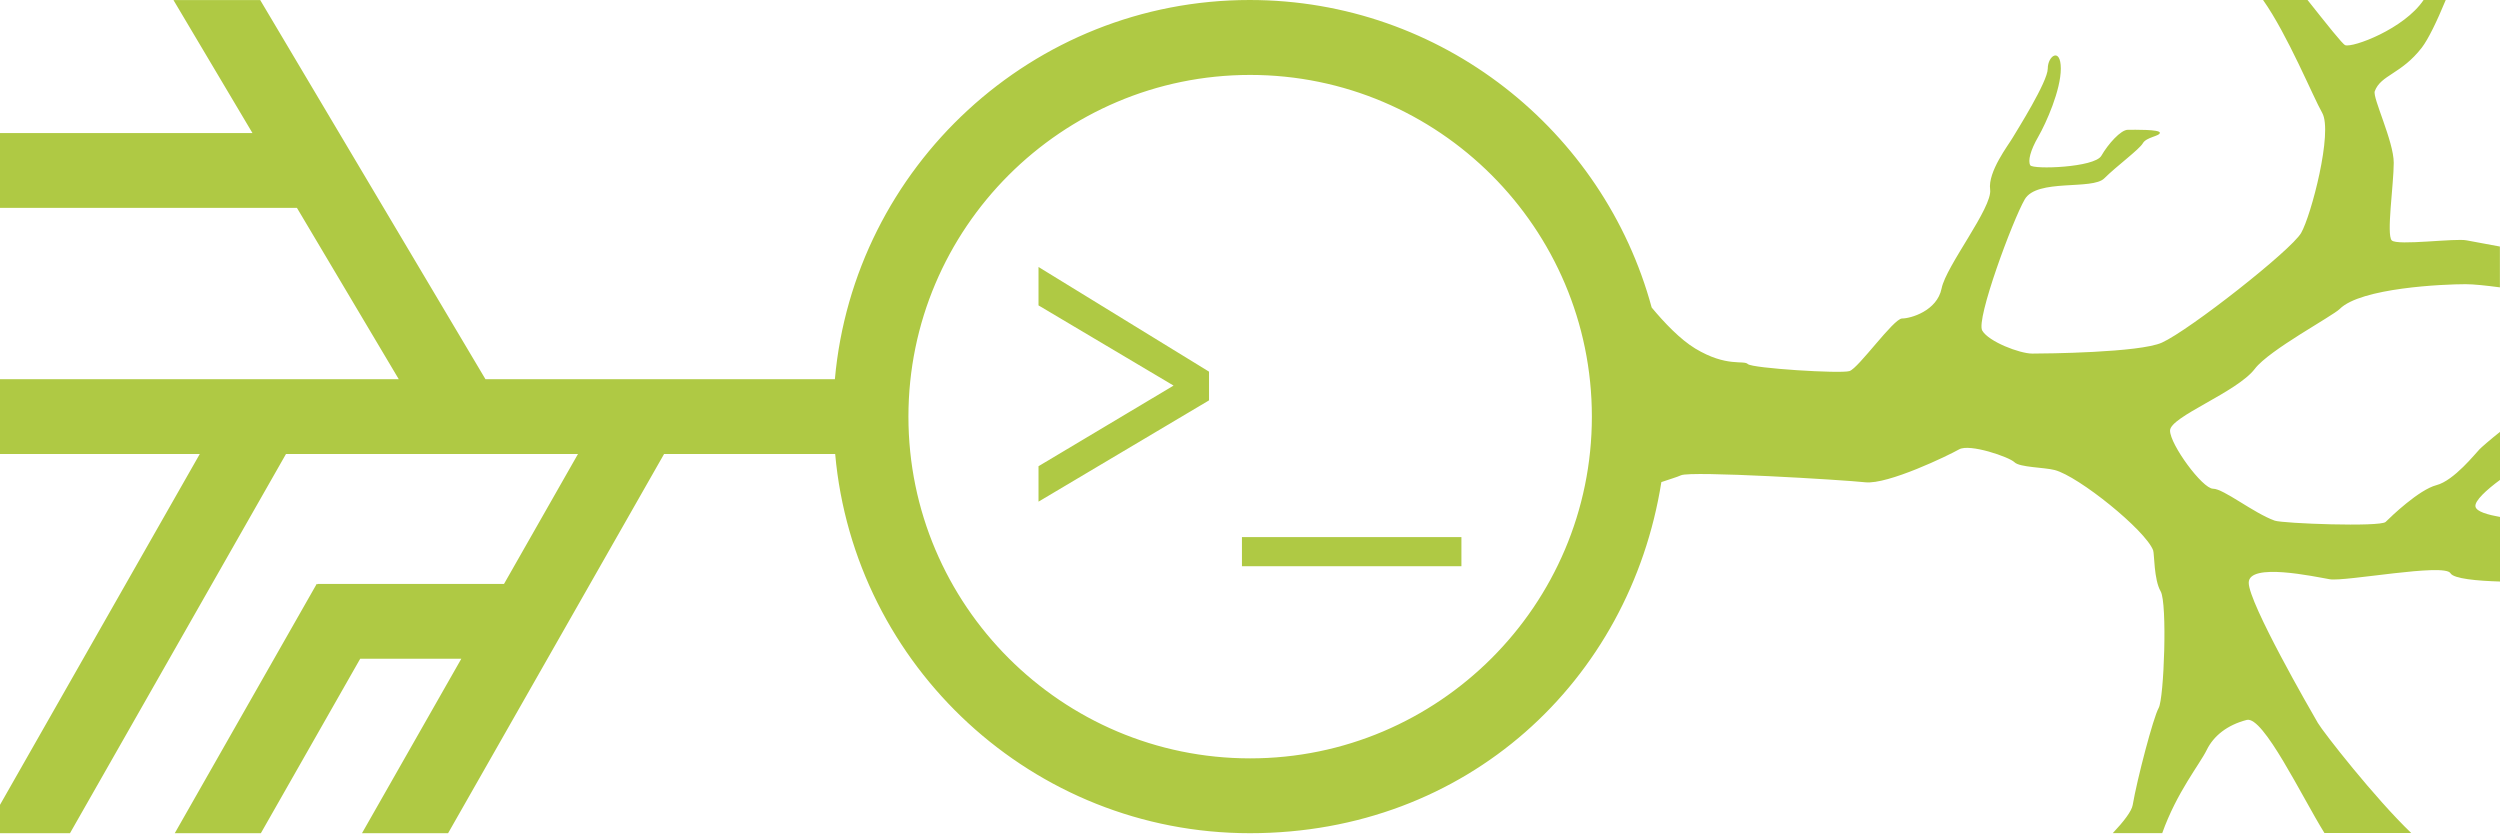
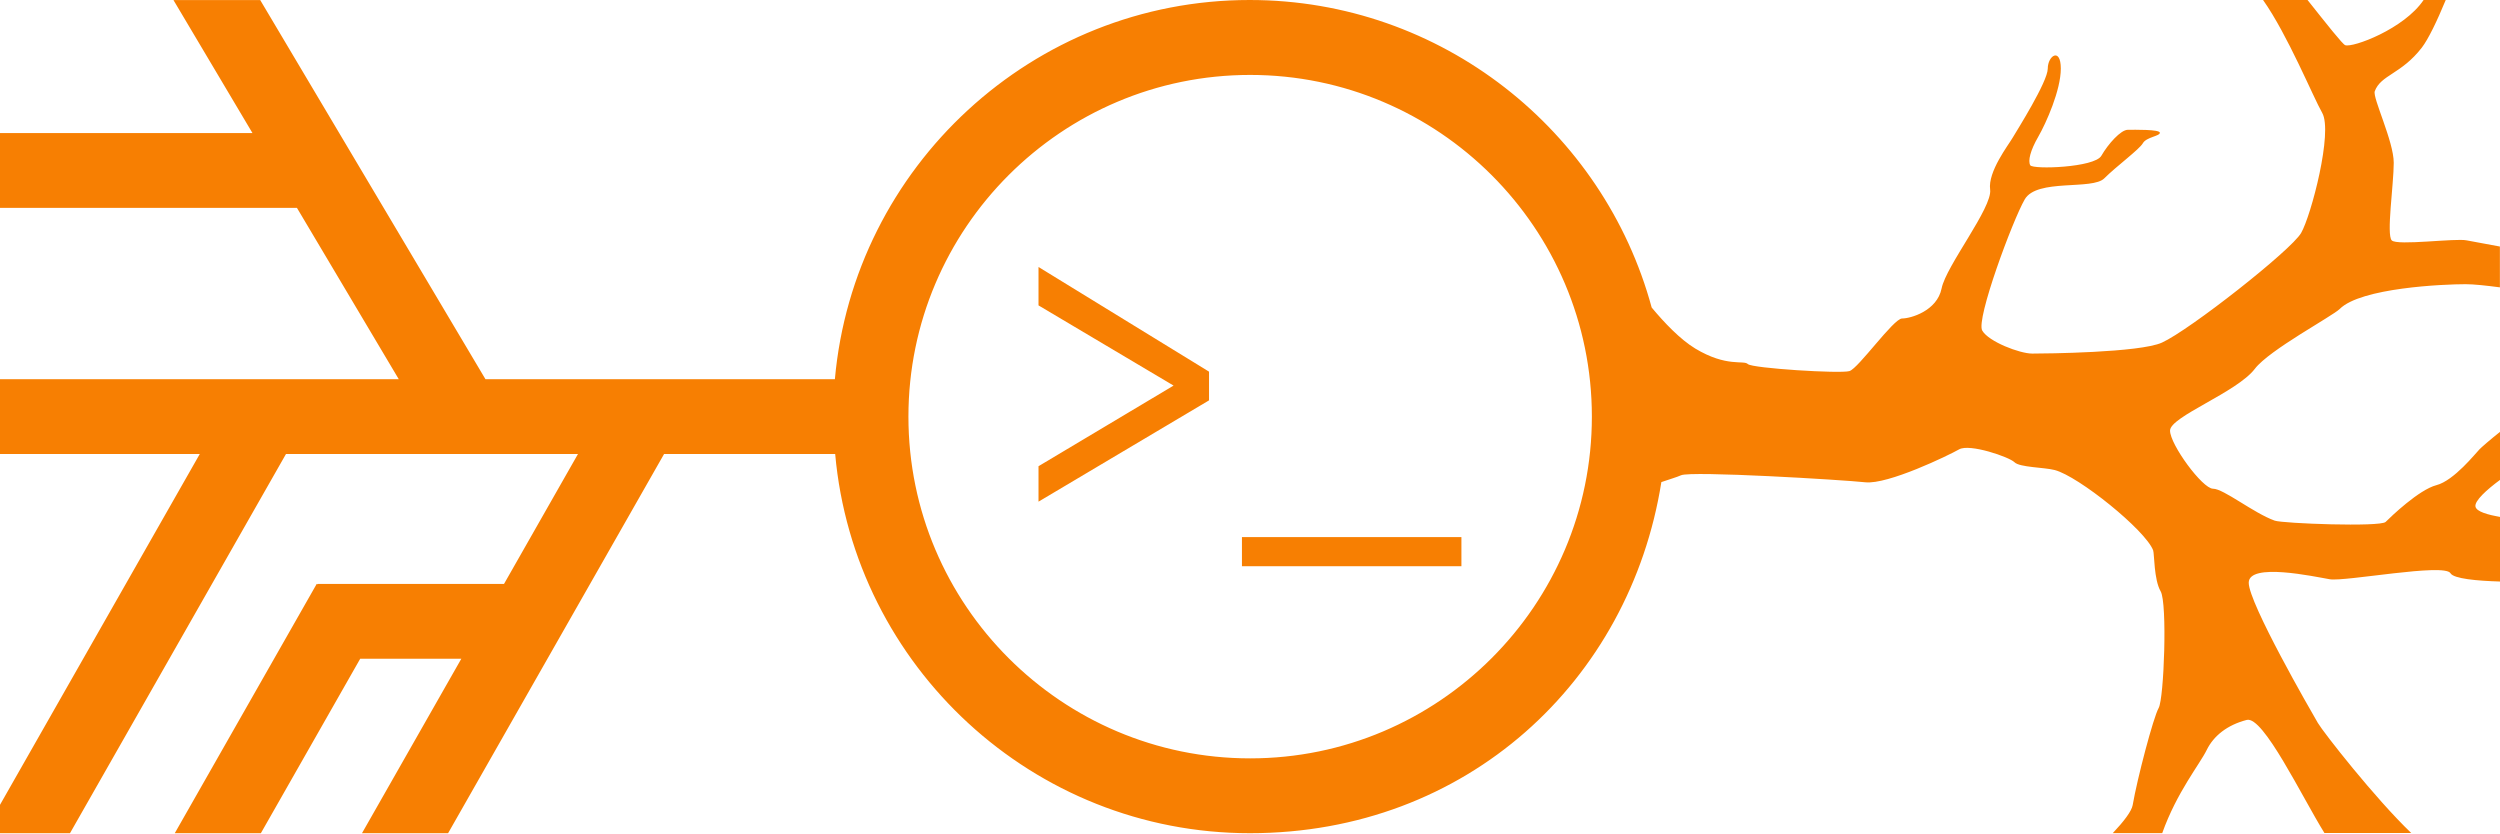
<svg xmlns="http://www.w3.org/2000/svg" version="1.1" viewBox="0 0 252.91 84.29">
  <defs>
    <style>.cls-1 {
-         fill: #afc944;
+         fill: #f77f02;
      }</style>
  </defs>
  <path class="cls-1" d="m26.36 0.01h-8.81l7.99 13.45h-25.54v7.57h30.04l10.3 17.33h-40.34v7.57h20.21l-20.21 35.49v2.87h7.08l21.85-38.36h29.54l-7.48 13.14h-18.86v0.05l-0.09-0.05-14.36 25.22h8.71l10.05-17.65h10.23l-10.05 17.65h8.71l21.85-38.36h17.31c1.92 21.47 20 38.36 41.96 38.36s38.43-15.42 41.62-35.52c0.77-0.27 1.55-0.49 1.99-0.69 1.01-0.46 16.36 0.46 18.64 0.71s8.42-2.72 9.49-3.33c1.06-0.61 5.07 0.77 5.6 1.3s2.99 0.51 4.07 0.79c2.42 0.63 9.18 6.08 9.96 8.12 0.13 0.33 0.07 2.97 0.76 4.15 0.69 1.19 0.34 10.85-0.2 11.8s-2.18 7.19-2.63 9.83c-0.11 0.62-0.89 1.64-2.01 2.83h5c1.48-4.15 3.81-6.99 4.5-8.41 0.7-1.43 2.08-2.53 4.05-3.04 1.67-0.43 5.59 7.79 7.86 11.44h8.78c-3.65-3.49-8.91-10.21-9.45-11.14-0.72-1.24-6.99-12.11-6.99-14.18s6.63-0.62 8.2-0.35c1.57 0.26 11.6-1.66 12.21-0.61 0.32 0.56 2.7 0.77 5.01 0.84v-6.53c-1.23-0.23-2.36-0.53-2.48-1.04-0.13-0.58 1.15-1.73 2.48-2.71v-4.86c-1.01 0.8-1.9 1.58-2.07 1.76-0.39 0.39-2.58 3.17-4.36 3.63-1.77 0.46-4.61 3.19-5.14 3.72s-10.41 0.16-11.22-0.13c-2.13-0.76-5.17-3.23-6.24-3.23s-4.35-4.47-4.35-5.88 6.77-3.87 8.58-6.25c1.44-1.9 7.87-5.34 8.58-6.05 2.15-2.15 10.51-2.51 12.74-2.51 0.82 0 2.11 0.14 3.47 0.32v-4.13c-1.53-0.3-2.9-0.52-3.34-0.62-1.11-0.25-7.04 0.56-7.6 0s0.2-5.67 0.2-7.85-2.16-6.59-1.92-7.24c0.61-1.66 2.68-1.72 4.76-4.41 0.66-0.86 1.54-2.69 2.42-4.82h-2.24c-1.97 2.93-7.17 4.85-7.93 4.57-0.27-0.1-1.8-2.04-3.81-4.57h-4.5c2.5 3.54 5.08 9.85 5.98 11.41 1.11 1.93-1.12 10.42-2.13 12.16-1 1.74-11.29 9.83-14.08 11.09-2.25 1.02-11.85 1.11-13.12 1.11s-4.42-1.21-5.06-2.33c-0.65-1.12 3.07-11.14 4.3-13.27s6.84-0.91 8.05-2.13c1.22-1.22 3.54-2.92 3.9-3.55s1.72-0.71 1.72-1.06-2.53-0.3-3.24-0.3-1.99 1.43-2.68 2.63-6.94 1.4-7.19 0.96 0-1.49 0.81-2.89c0.8-1.39 2.28-4.71 2.28-6.89s-1.32-1.32-1.32 0-3.12 6.26-3.55 6.99c-0.42 0.73-2.53 3.44-2.28 5.25s-4.46 7.72-4.91 10c-0.46 2.28-3.14 3.04-4 3.04s-4.41 5.04-5.32 5.32-9.85-0.28-10.28-0.71-2.13 0.35-5.32-1.57c-1.52-0.92-3.14-2.62-4.41-4.15-4.86-17.9-21.25-31.11-40.67-31.11-21.96 0-40.04 16.89-41.96 38.36h-35.35l-22.79-38.36zm100.11 7.57c19.06 0 34.57 15.51 34.57 34.57s-15.51 34.57-34.57 34.57-34.57-15.51-34.57-34.57 15.51-34.57 34.57-34.57z" />
-   <g fill="#afc944" stroke-width="1.067" aria-label="&gt;_">
+   <g fill="#f77f02" stroke-width="1.067" aria-label="&gt;_">
    <path d="m105.06 50.749 17.25-10.247v-2.903l-17.25-10.589v3.885l13.663 8.113-13.663 8.155z" />
    <path d="m125.64 57.281h22.203v-2.946h-22.203z" />
  </g>
</svg>
